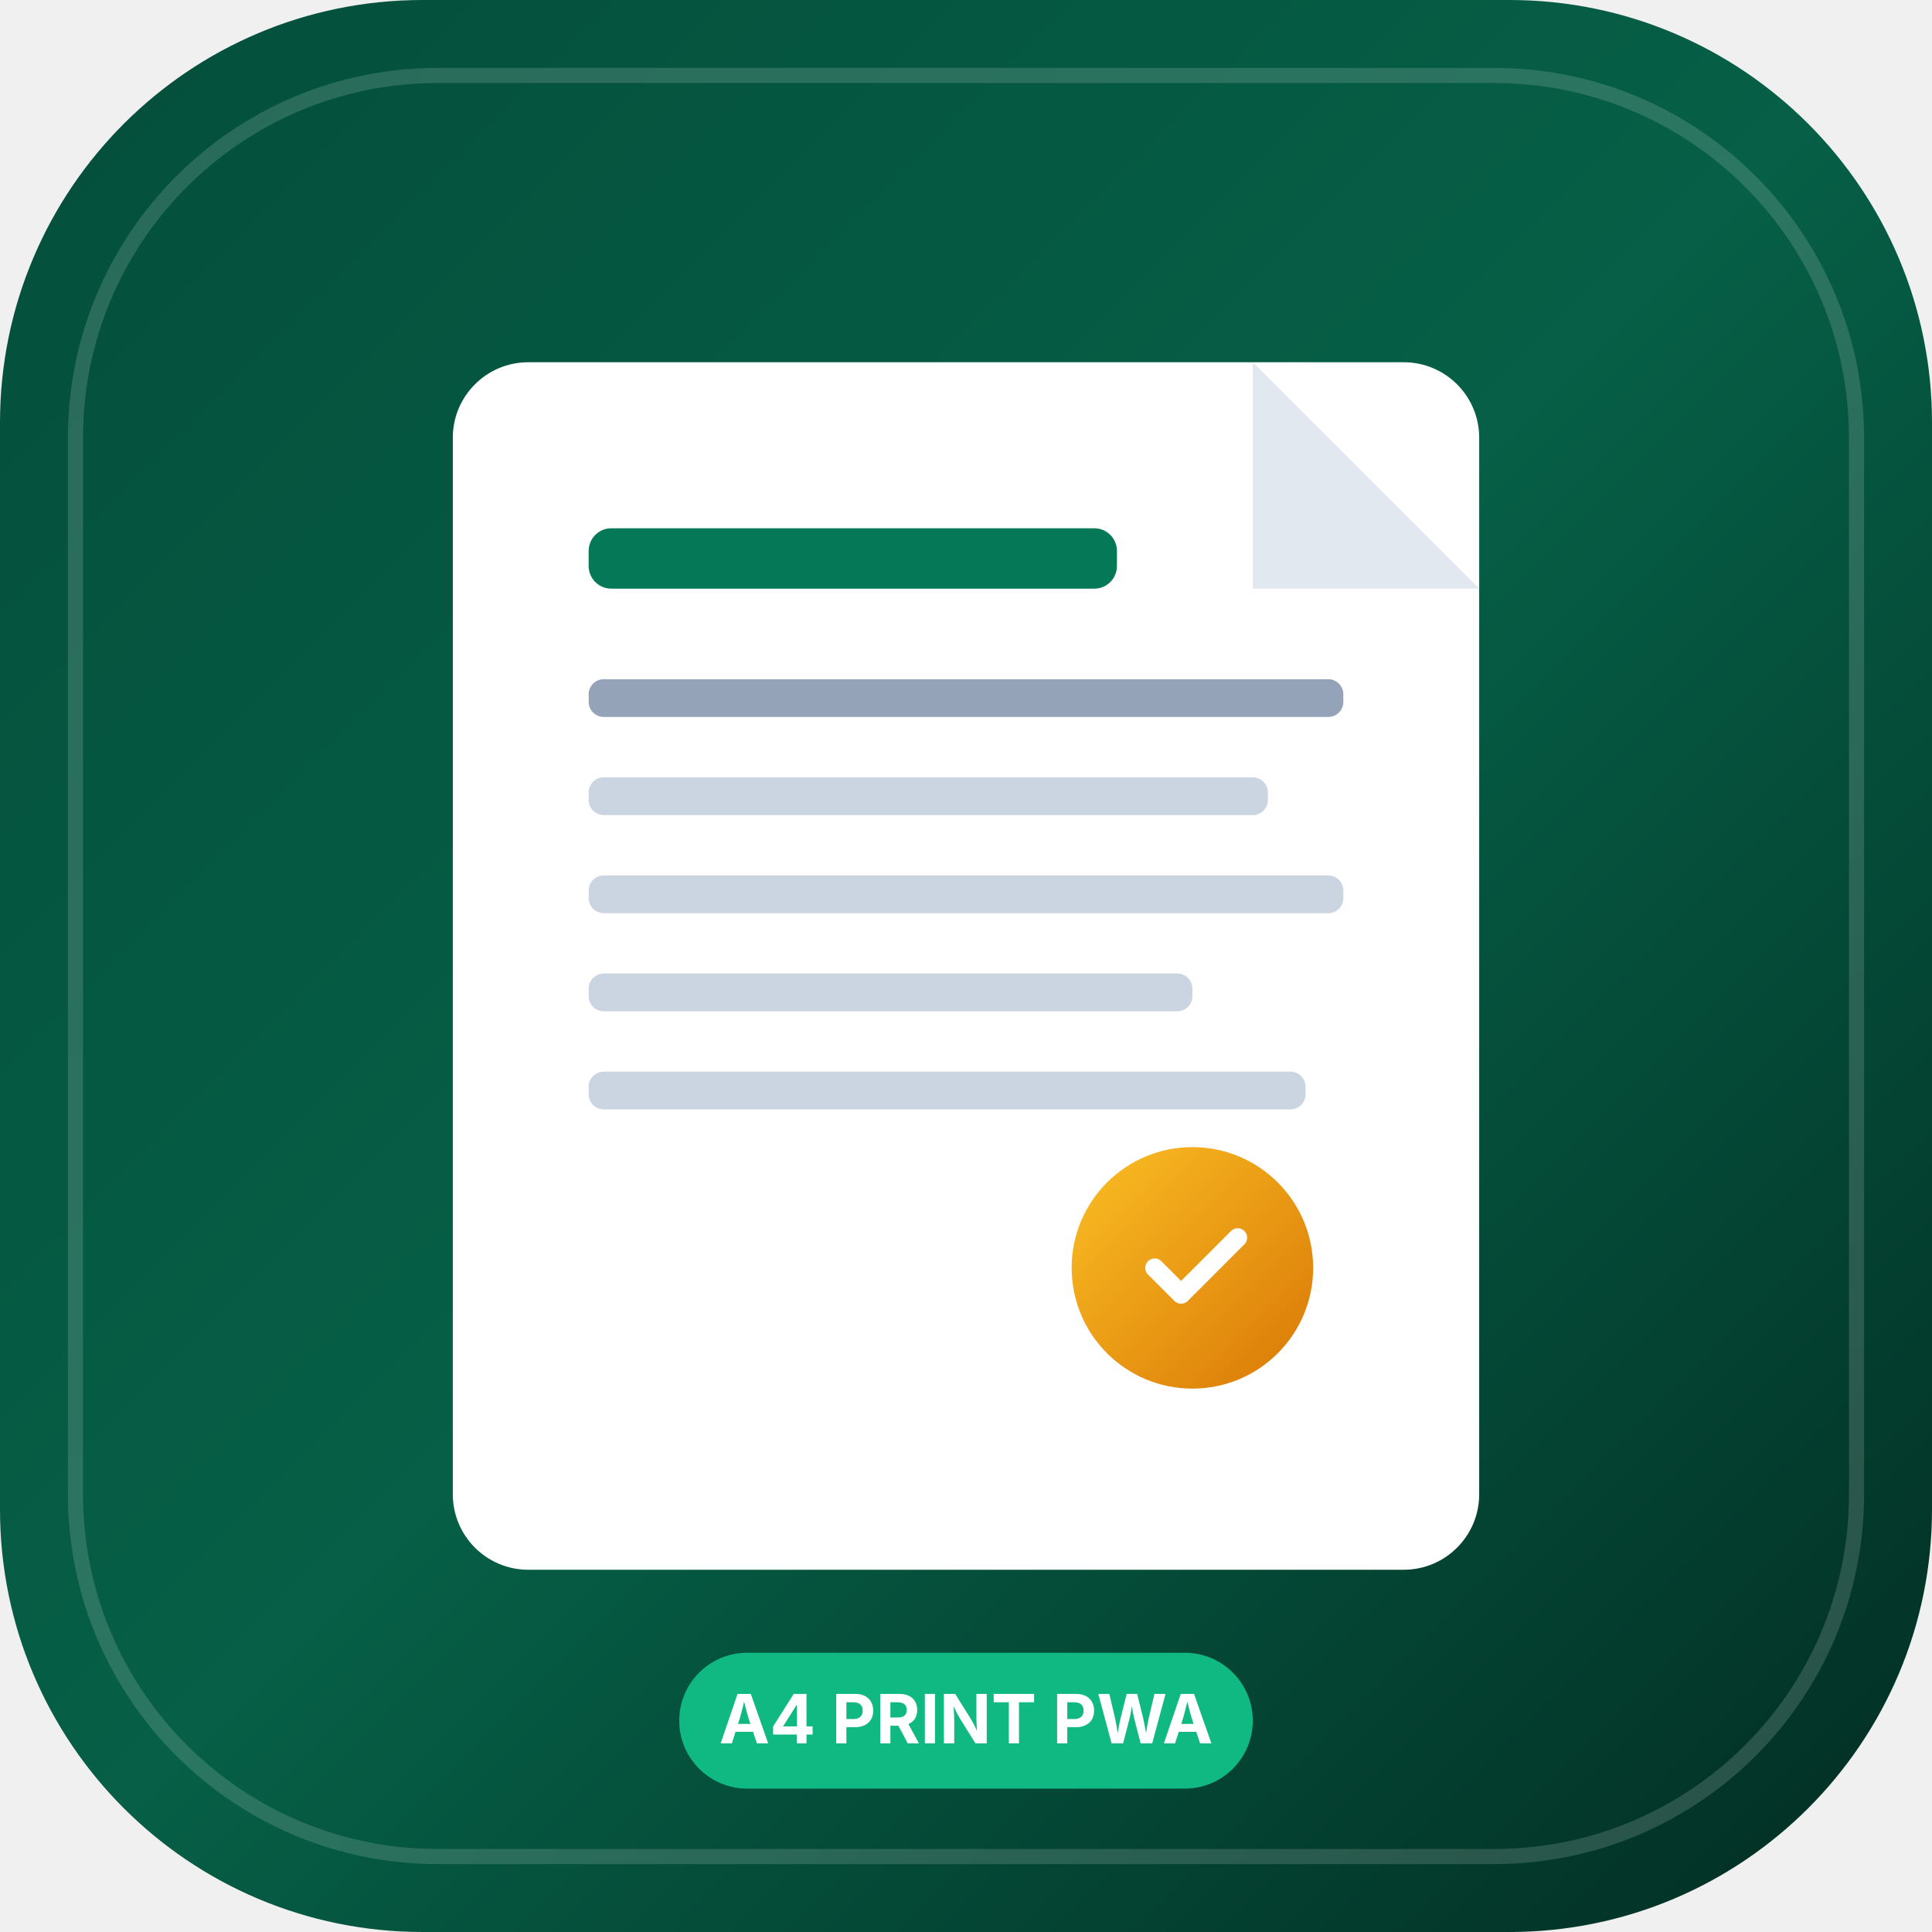
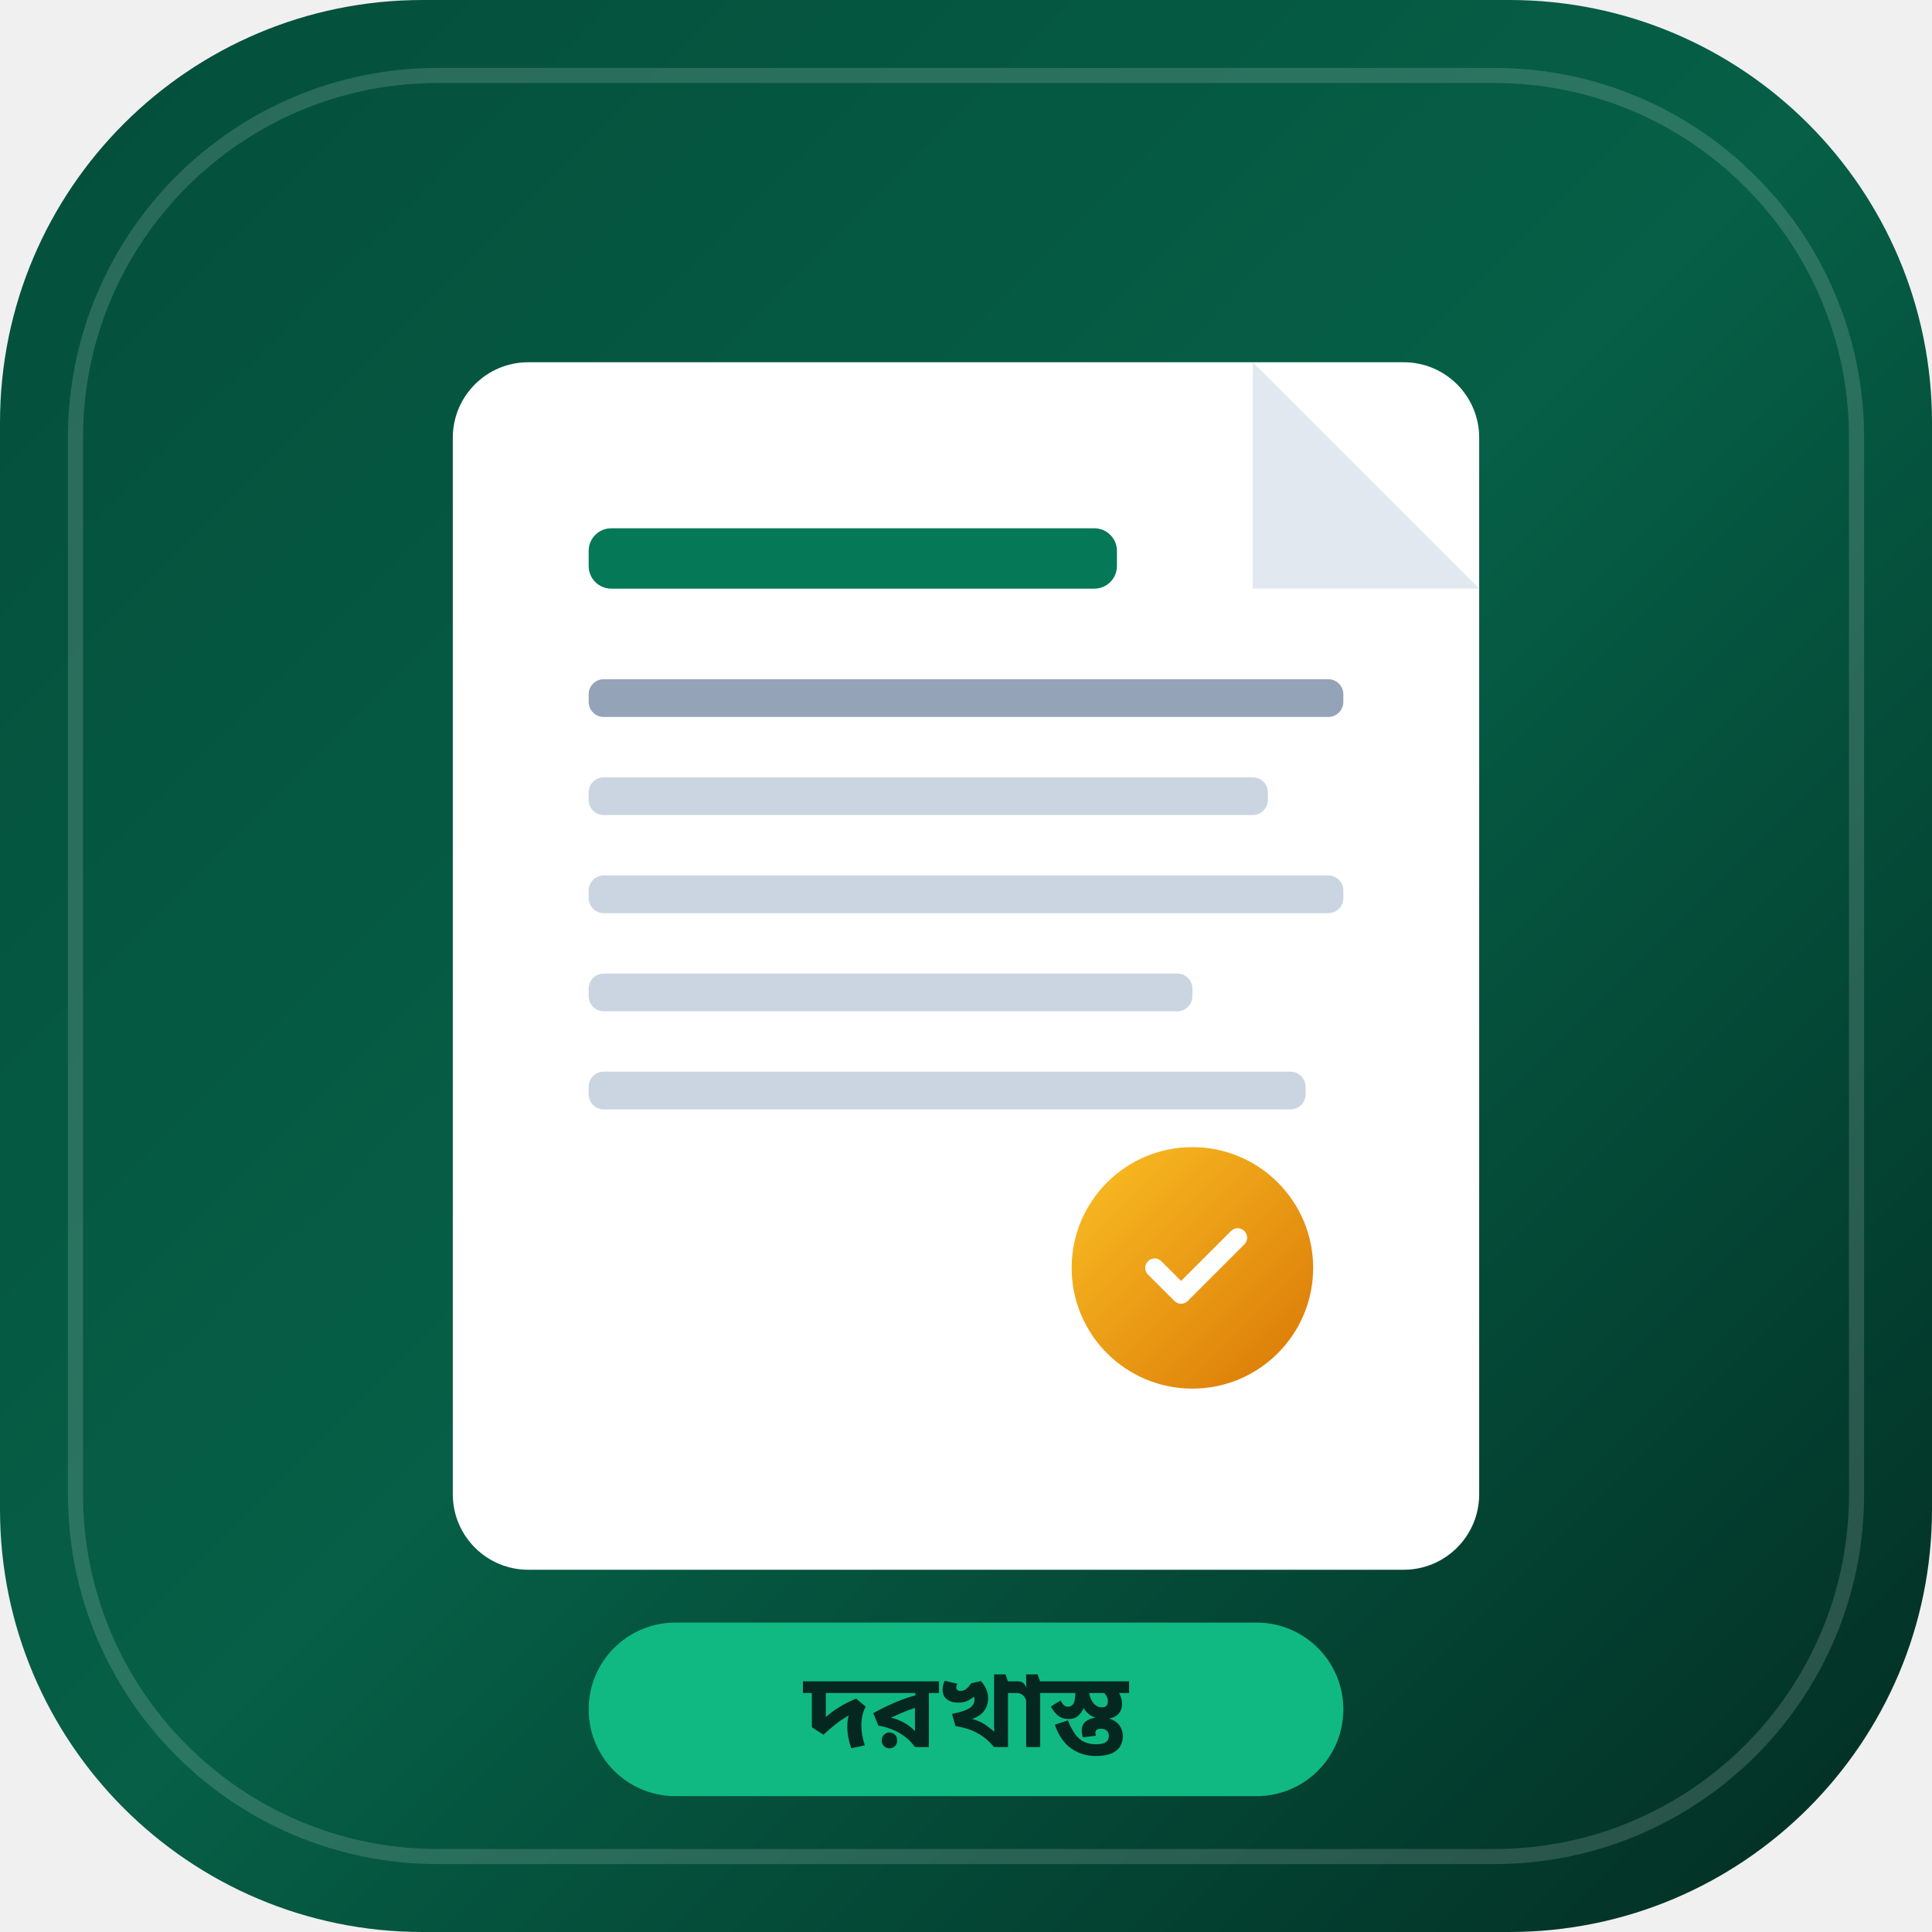
<svg xmlns="http://www.w3.org/2000/svg" viewBox="0 0 512 512" width="512" height="512">
  <defs>
    <linearGradient id="grad" x1="0%" y1="0%" x2="100%" y2="100%">
      <stop offset="0%" stop-color="#044e3b" />
      <stop offset="50%" stop-color="#065f46" />
      <stop offset="100%" stop-color="#022c22" />
    </linearGradient>
    <linearGradient id="gold" x1="0%" y1="0%" x2="100%" y2="100%">
      <stop offset="0%" stop-color="#fbbf24" />
      <stop offset="100%" stop-color="#d97706" />
    </linearGradient>
  </defs>
  <rect width="512" height="512" rx="112" fill="url(#grad)" />
  <rect x="20" y="20" width="472" height="472" rx="96" fill="none" stroke="rgba(255,255,255,0.15)" stroke-width="4" />
  <rect x="120" y="96" width="272" height="320" rx="20" fill="#ffffff" />
  <path d="M332 96 L392 156 L332 156 Z" fill="#e2e8f0" />
  <rect x="156" y="140" width="140" height="16" rx="6" fill="#047857" />
  <rect x="156" y="180" width="200" height="10" rx="4" fill="#94a3b8" />
  <rect x="156" y="206" width="180" height="10" rx="4" fill="#cbd5e1" />
  <rect x="156" y="232" width="200" height="10" rx="4" fill="#cbd5e1" />
  <rect x="156" y="258" width="160" height="10" rx="4" fill="#cbd5e1" />
  <rect x="156" y="284" width="190" height="10" rx="4" fill="#cbd5e1" />
  <circle cx="316" cy="336" r="32" fill="url(#gold)" />
  <path d="M306 336 L313 343 L328 328" fill="none" stroke="#ffffff" stroke-width="5" stroke-linecap="round" stroke-linejoin="round" />
-   <rect x="180" y="438" width="152" height="36" rx="18" fill="#10b981" />
-   <text x="256" y="462" font-family="system-ui, -apple-system, sans-serif" font-size="18" font-weight="bold" fill="#ffffff" text-anchor="middle">A4 PRINT PWA</text>
+   <rect x="156" y="430" width="200" height="46" rx="23" fill="#10b981" />
+   <text x="256" y="463" font-family="Noto Sans Bengali, system-ui, sans-serif" font-size="28" font-weight="bold" fill="#04281f" text-anchor="middle">দরখাস্ত</text>
</svg>
